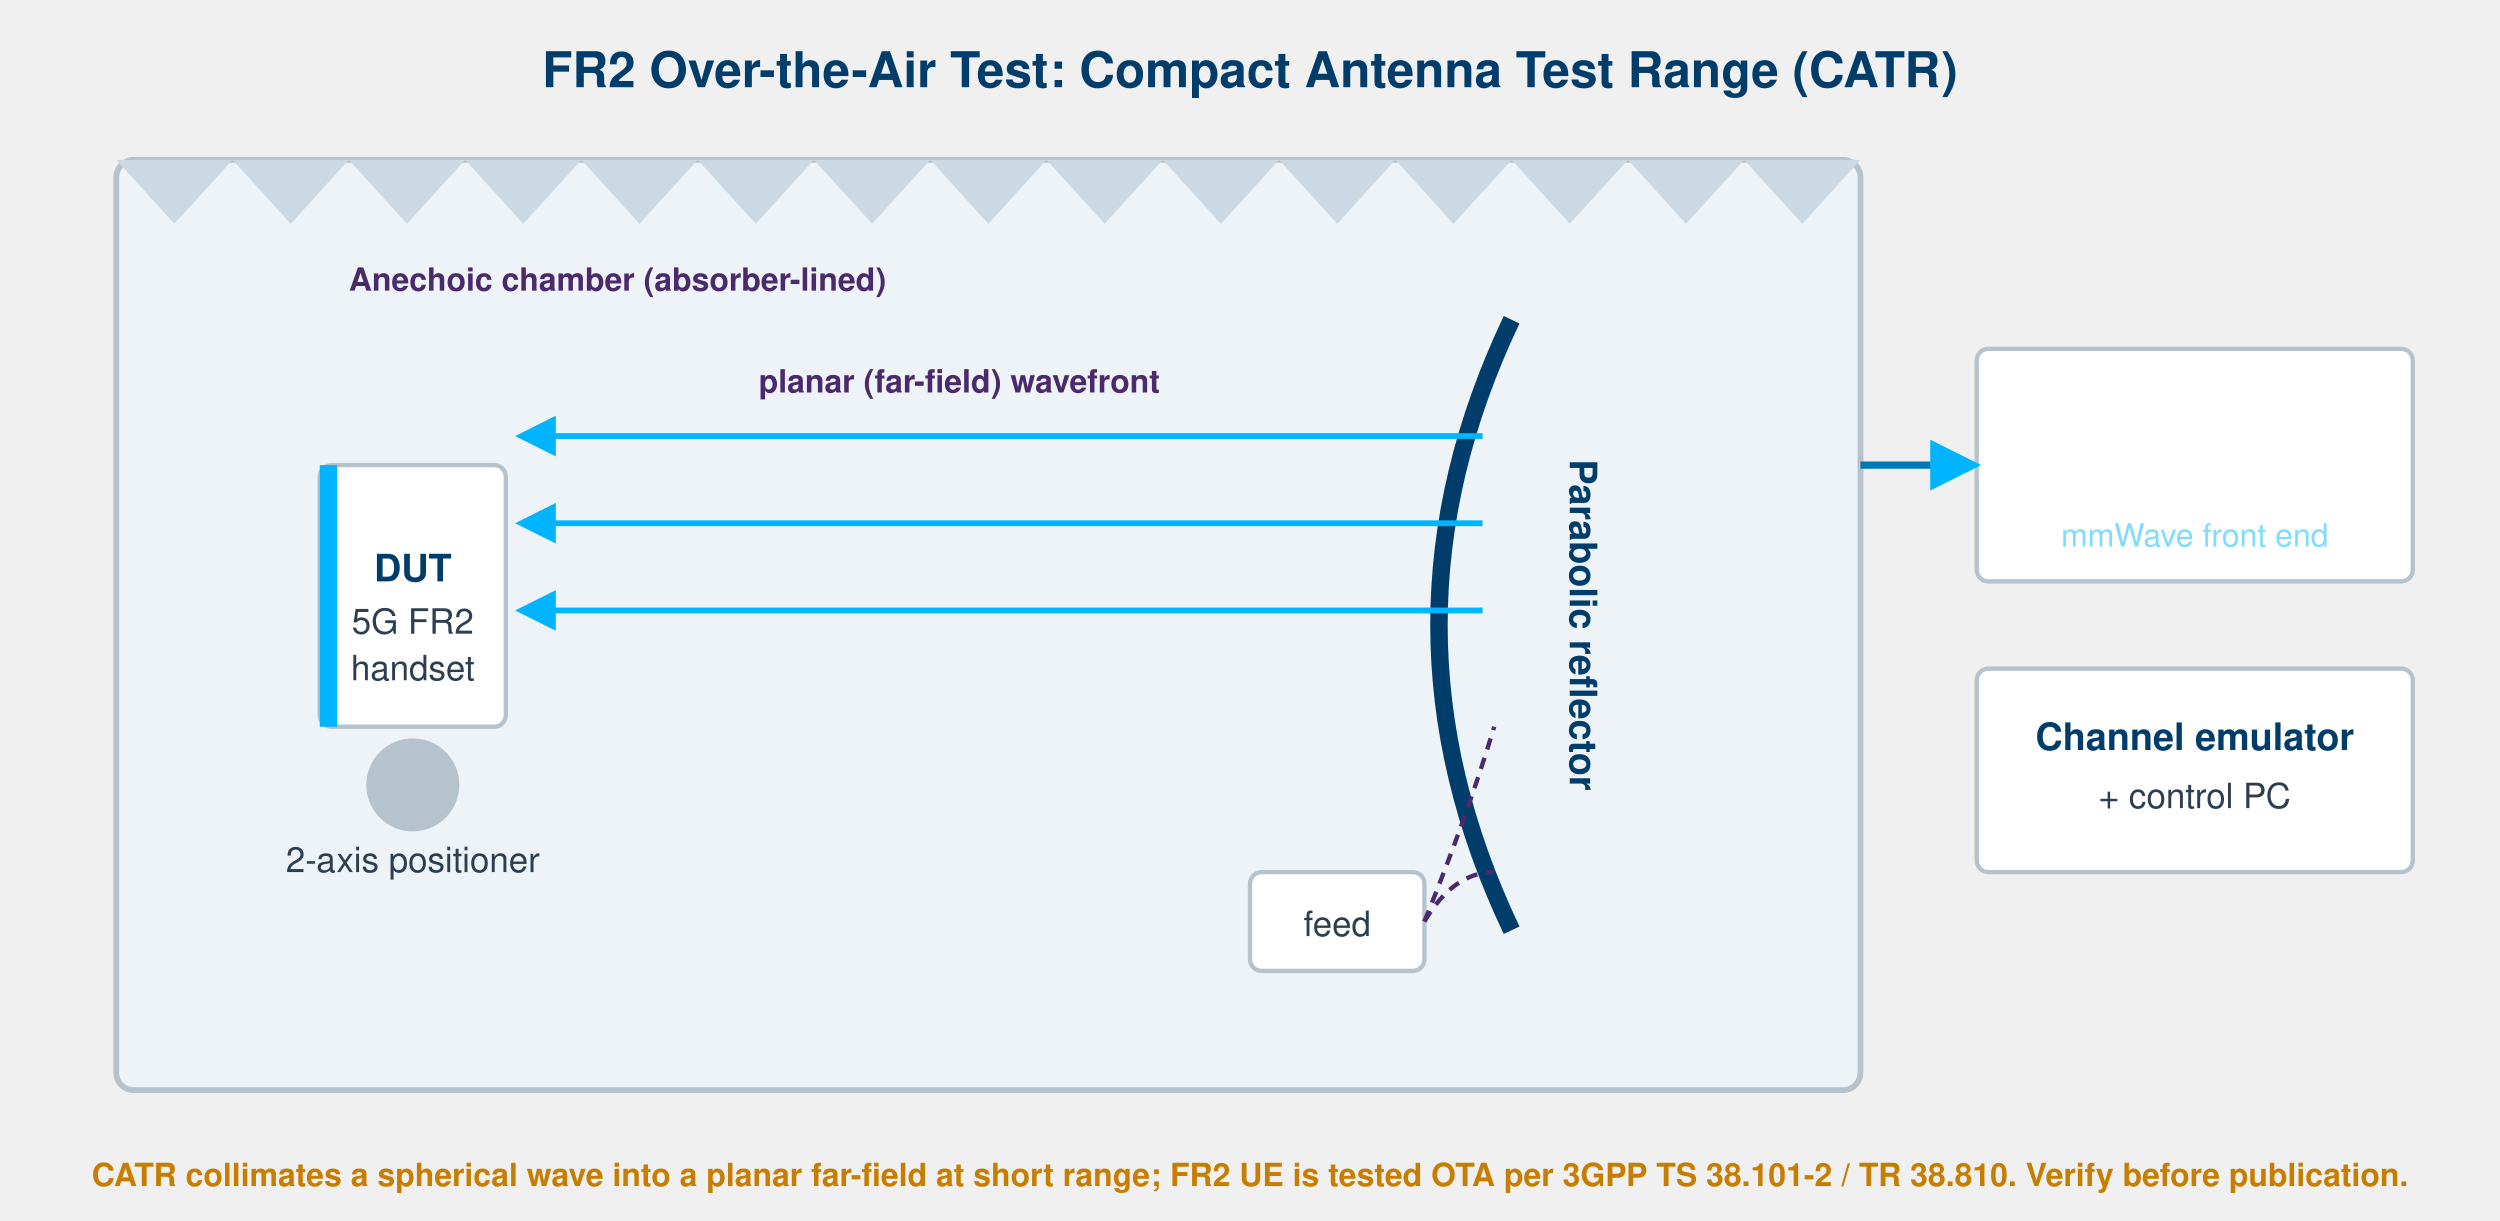
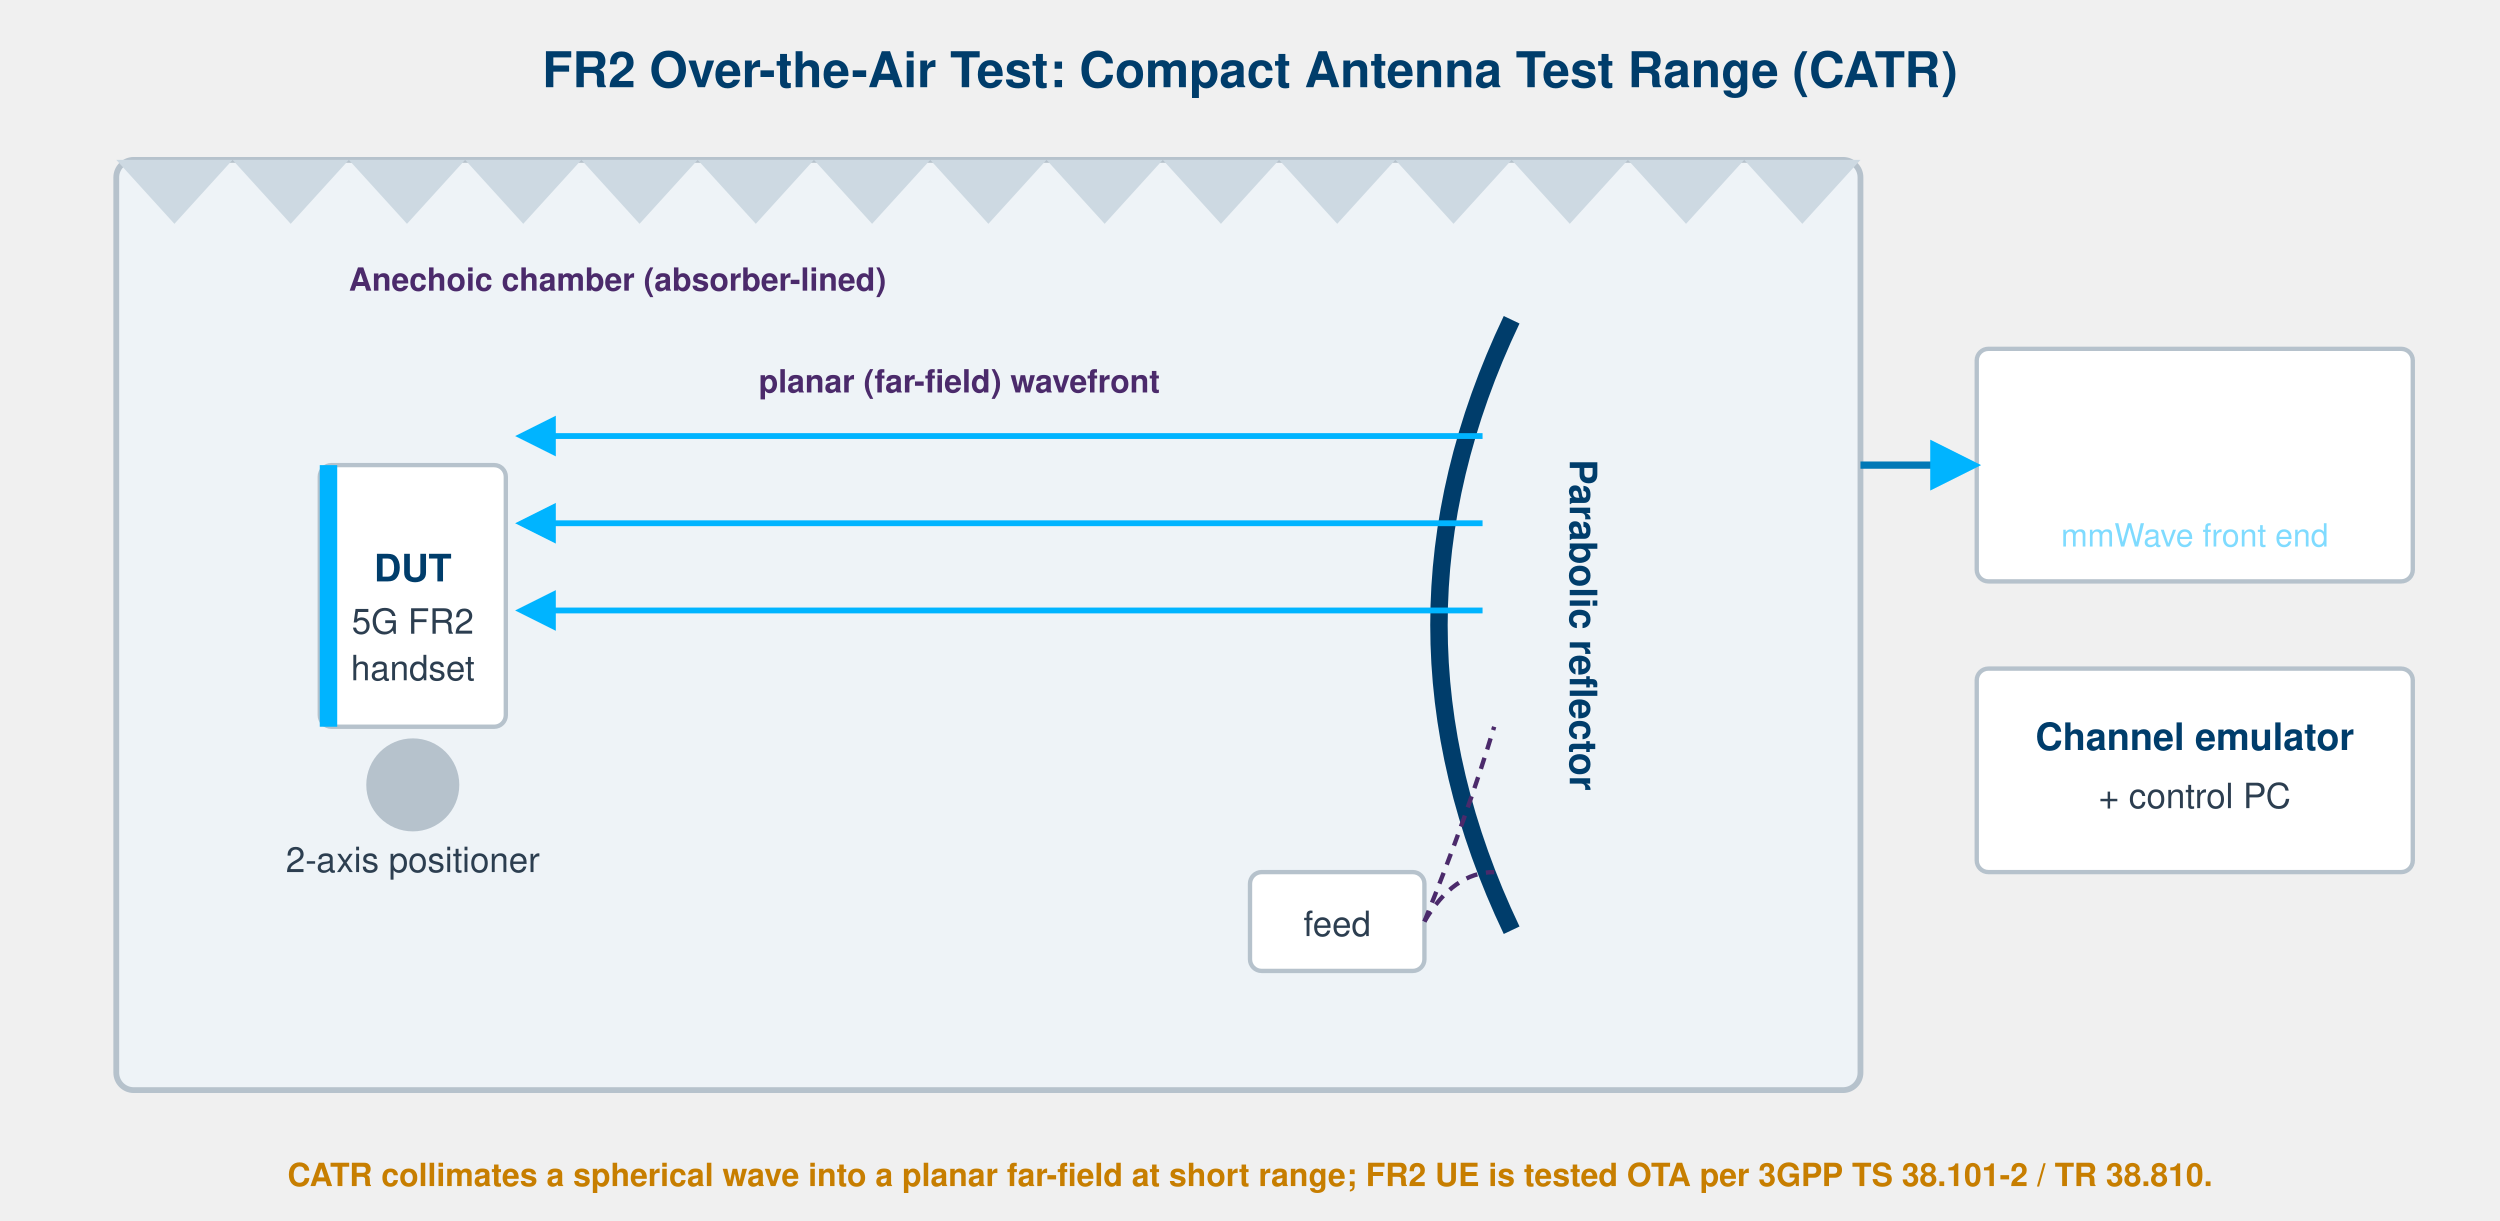
<svg xmlns="http://www.w3.org/2000/svg" viewBox="0 0 860 420" font-family="Helvetica, Arial, sans-serif" role="img" aria-label="Compact antenna test range OTA chamber for FR2 mmWave device testing">
  <defs>
    <linearGradient id="instr" x1="0" y1="0" x2="0" y2="1">
      <stop offset="0" stop-color="#003D6B" />
      <stop offset="1" stop-color="#0078B6" />
    </linearGradient>
    <style>
      .ttl{fill:#003D6B;font-size:17px;font-weight:700;}
      .wall{fill:#eef3f7;stroke:#b6c2cc;stroke-width:2;}
      .blk{fill:#ffffff;stroke:#b6c2cc;stroke-width:1.5;}
      .lbl{fill:#2C3E50;font-size:12px;}
      .ttls{fill:#003D6B;font-size:13px;font-weight:700;}
      .tag{fill:#4B2A6B;font-size:11px;font-weight:700;}
      .note{fill:#C77E00;font-size:11px;font-weight:700;}
      .ray{stroke:#00b4ff;stroke-width:2;fill:none;}
      .sph{stroke:#4B2A6B;stroke-width:1.5;fill:none;stroke-dasharray:4 3;}
    </style>
    <marker id="ah" viewBox="0 0 10 10" refX="8" refY="5" markerWidth="7" markerHeight="7" orient="auto-start-reverse">
      <path d="M0 0 L10 5 L0 10 z" fill="#00b4ff" />
    </marker>
  </defs>
  <text x="430" y="30" text-anchor="middle" class="ttl">FR2 Over-the-Air Test: Compact Antenna Test Range (CATR)</text>
  <rect x="40" y="55" width="600" height="320" rx="6" class="wall" />
  <g fill="#cdd9e2">
    <path d="M40 55 l20 22 l20 -22 z" />
    <path d="M80 55 l20 22 l20 -22 z" />
    <path d="M120 55 l20 22 l20 -22 z" />
    <path d="M160 55 l20 22 l20 -22 z" />
    <path d="M200 55 l20 22 l20 -22 z" />
    <path d="M240 55 l20 22 l20 -22 z" />
    <path d="M280 55 l20 22 l20 -22 z" />
    <path d="M320 55 l20 22 l20 -22 z" />
    <path d="M360 55 l20 22 l20 -22 z" />
    <path d="M400 55 l20 22 l20 -22 z" />
    <path d="M440 55 l20 22 l20 -22 z" />
    <path d="M480 55 l20 22 l20 -22 z" />
    <path d="M520 55 l20 22 l20 -22 z" />
    <path d="M560 55 l20 22 l20 -22 z" />
    <path d="M600 55 l20 22 l20 -22 z" />
  </g>
  <text x="120" y="100" class="tag">Anechoic chamber (absorber-lined)</text>
  <path d="M520 110 Q470 215 520 320" fill="none" stroke="#003D6B" stroke-width="6" />
  <text x="540" y="215" class="ttls" transform="rotate(90 540 215)" text-anchor="middle">Parabolic reflector</text>
  <rect class="blk" x="430" y="300" width="60" height="34" rx="4" />
  <text x="460" y="322" text-anchor="middle" class="lbl" font-size="11">feed</text>
  <path class="sph" d="M490 317 Q505 280 514 250" />
  <path class="sph" d="M490 317 Q500 300 514 300" />
  <line class="ray" x1="510" y1="150" x2="180" y2="150" marker-end="url(#ah)" />
  <line class="ray" x1="510" y1="180" x2="180" y2="180" marker-end="url(#ah)" />
  <line class="ray" x1="510" y1="210" x2="180" y2="210" marker-end="url(#ah)" />
  <text x="330" y="135" text-anchor="middle" class="tag">planar (far-field) wavefront</text>
  <rect class="blk" x="110" y="160" width="64" height="90" rx="4" fill="#fff" />
  <rect x="110" y="160" width="6" height="90" fill="#00b4ff" />
  <text x="142" y="200" text-anchor="middle" class="ttls" font-size="12">DUT</text>
  <text x="142" y="218" text-anchor="middle" class="lbl" font-size="11">5G FR2</text>
  <text x="142" y="234" text-anchor="middle" class="lbl" font-size="11">handset</text>
  <circle cx="142" cy="270" r="16" fill="#b6c2cc" />
  <text x="142" y="300" text-anchor="middle" class="lbl" font-size="10">2-axis positioner</text>
  <rect class="blk" x="680" y="120" width="150" height="80" rx="4" fill="url(#instr)" stroke="#003D6B" />
  <text x="755" y="150" text-anchor="middle" fill="#fff" font-size="13" font-weight="700">Signal source /</text>
  <text x="755" y="168" text-anchor="middle" fill="#fff" font-size="13" font-weight="700">analyzer</text>
  <text x="755" y="188" text-anchor="middle" fill="#7fdbff" font-size="11">mmWave front end</text>
  <rect class="blk" x="680" y="230" width="150" height="70" rx="4" />
  <text x="755" y="258" text-anchor="middle" class="ttls" font-size="12">Channel emulator</text>
  <text x="755" y="278" text-anchor="middle" class="lbl" font-size="11">+ control PC</text>
  <line x1="640" y1="160" x2="678" y2="160" stroke="#0078B6" stroke-width="2.5" marker-end="url(#ah)" />
-   <text x="430" y="408" text-anchor="middle" class="note">CATR collimates a spherical wave into a planar far-field at short range; FR2 UE is tested OTA per 3GPP TS 38.101-2 / TR 38.810. Verify before publication.</text>
+   <text x="430" y="408" text-anchor="middle" class="note">CATR collimates a spherical wave into a planar far-field at short range; FR2 UE is tested OTA per 3GPP TS 38.101-2 / TR 38.810.</text>
</svg>
